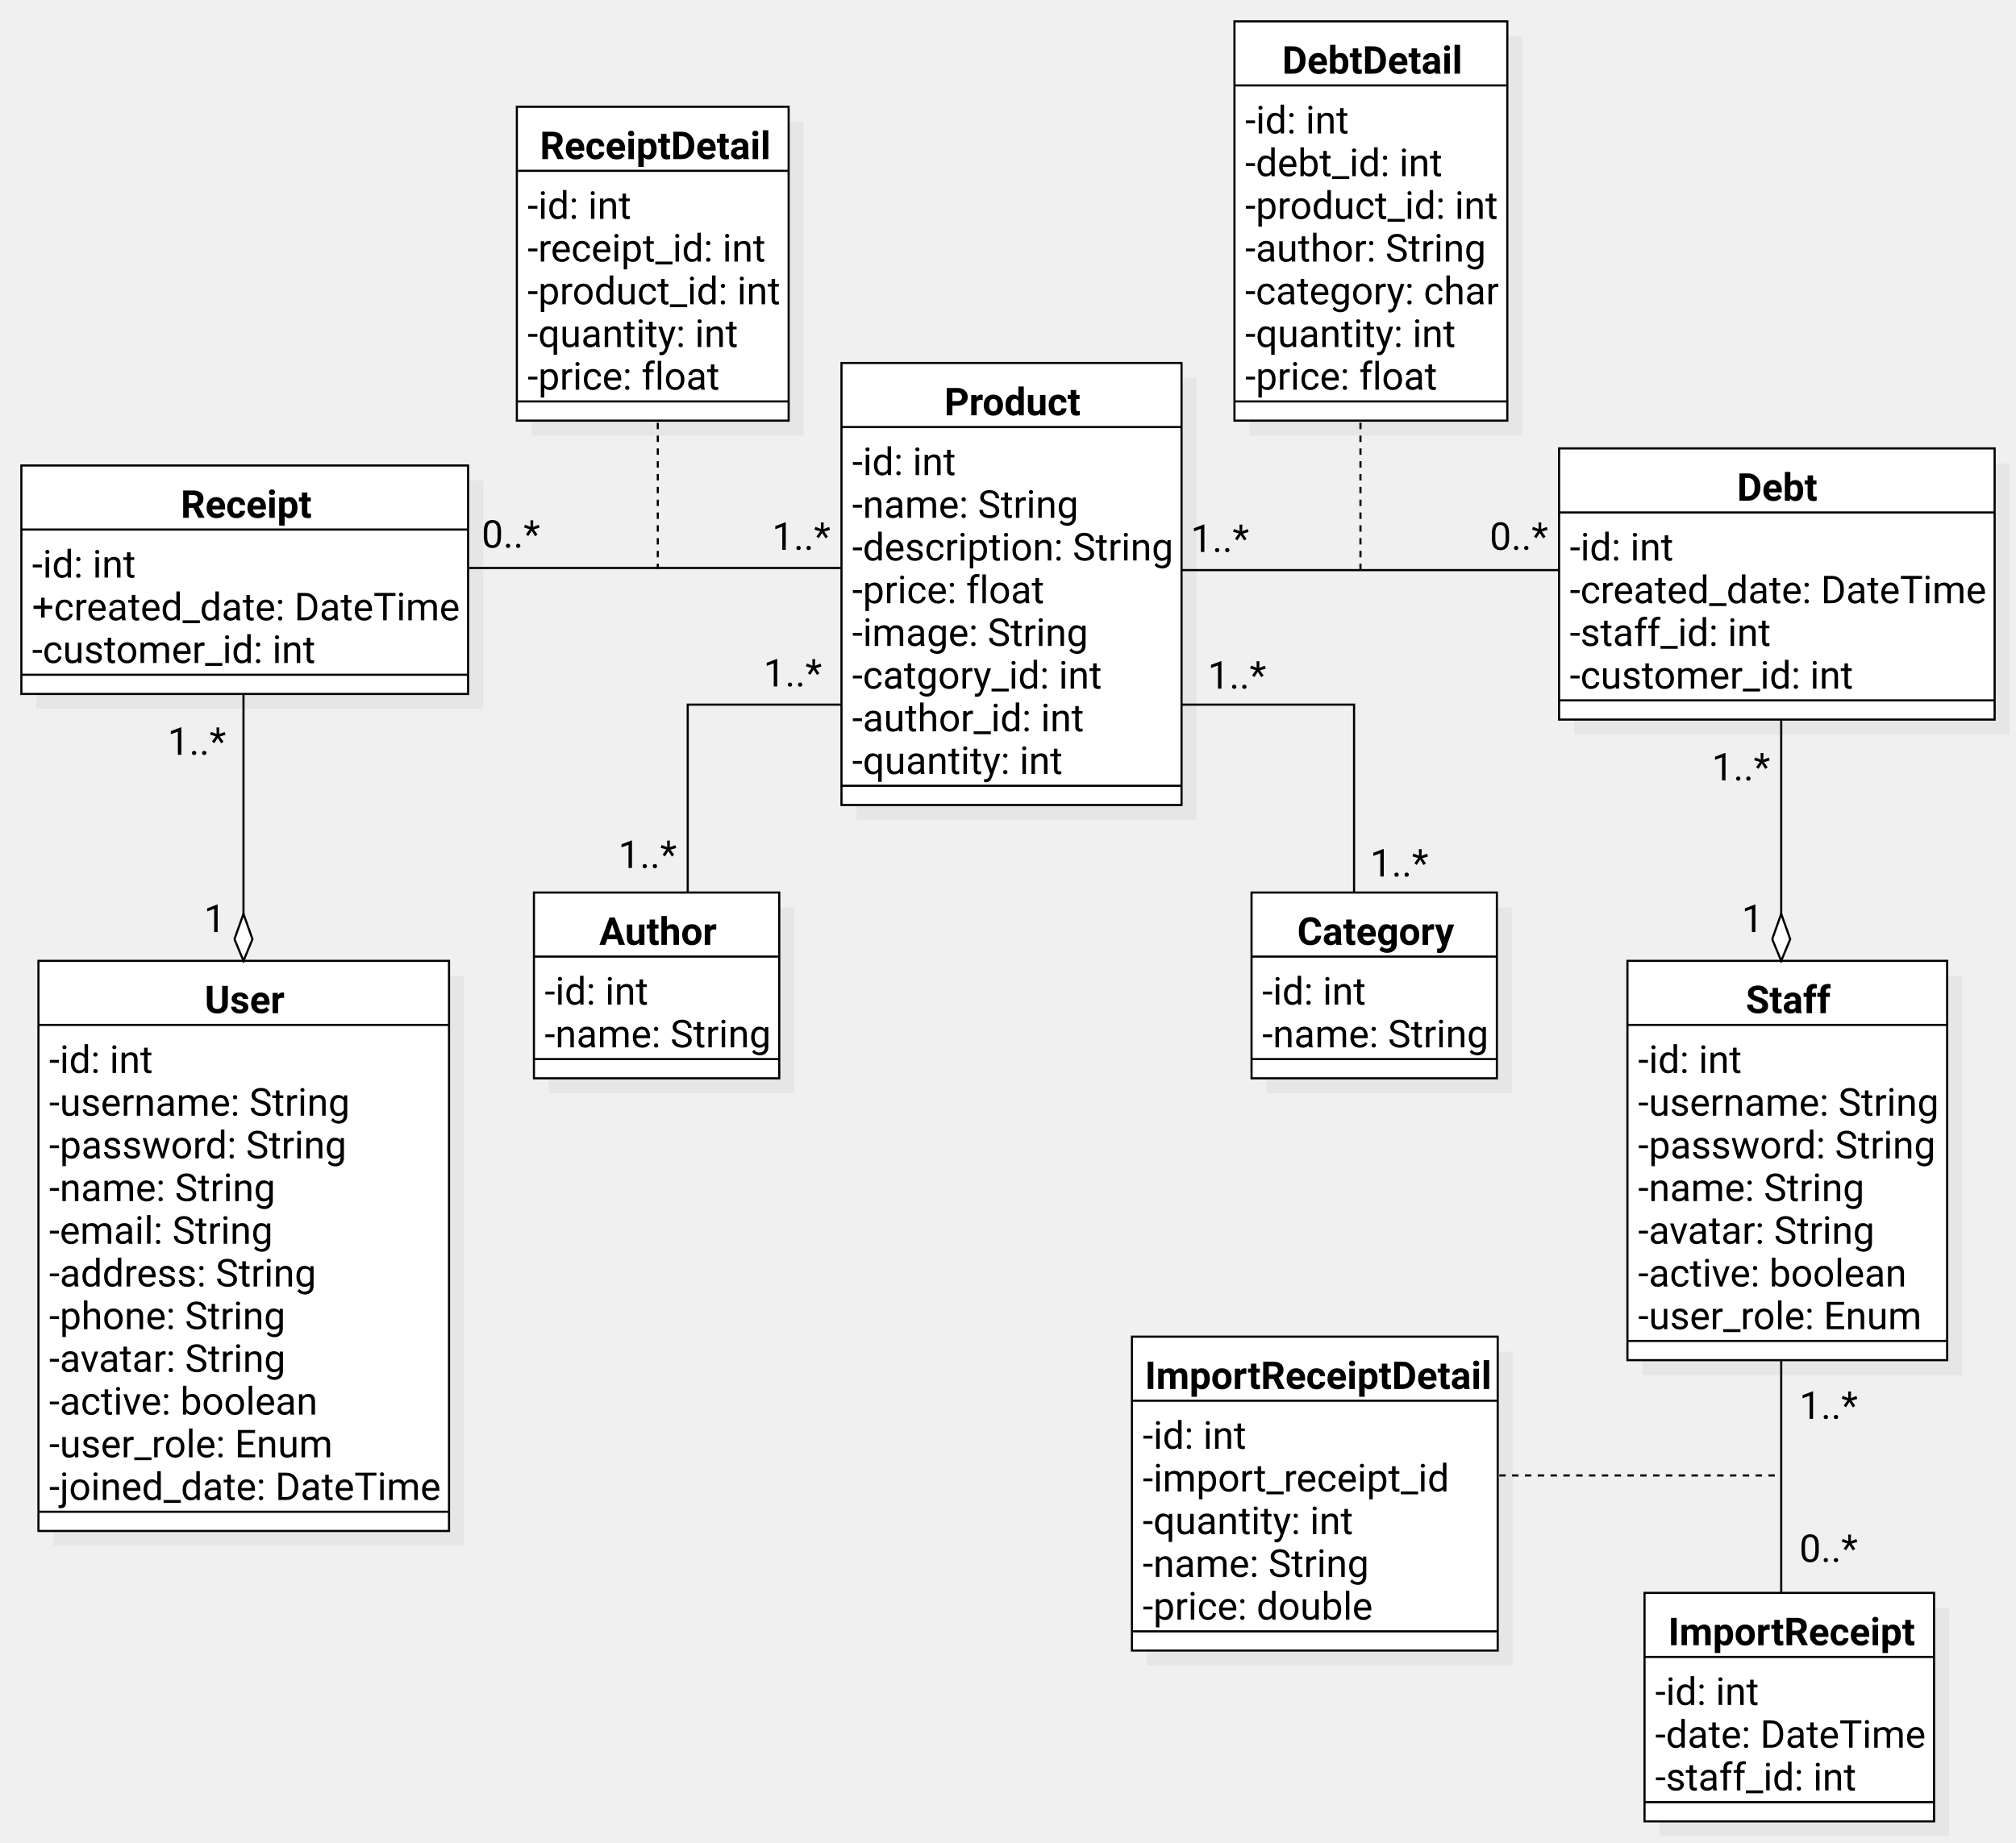
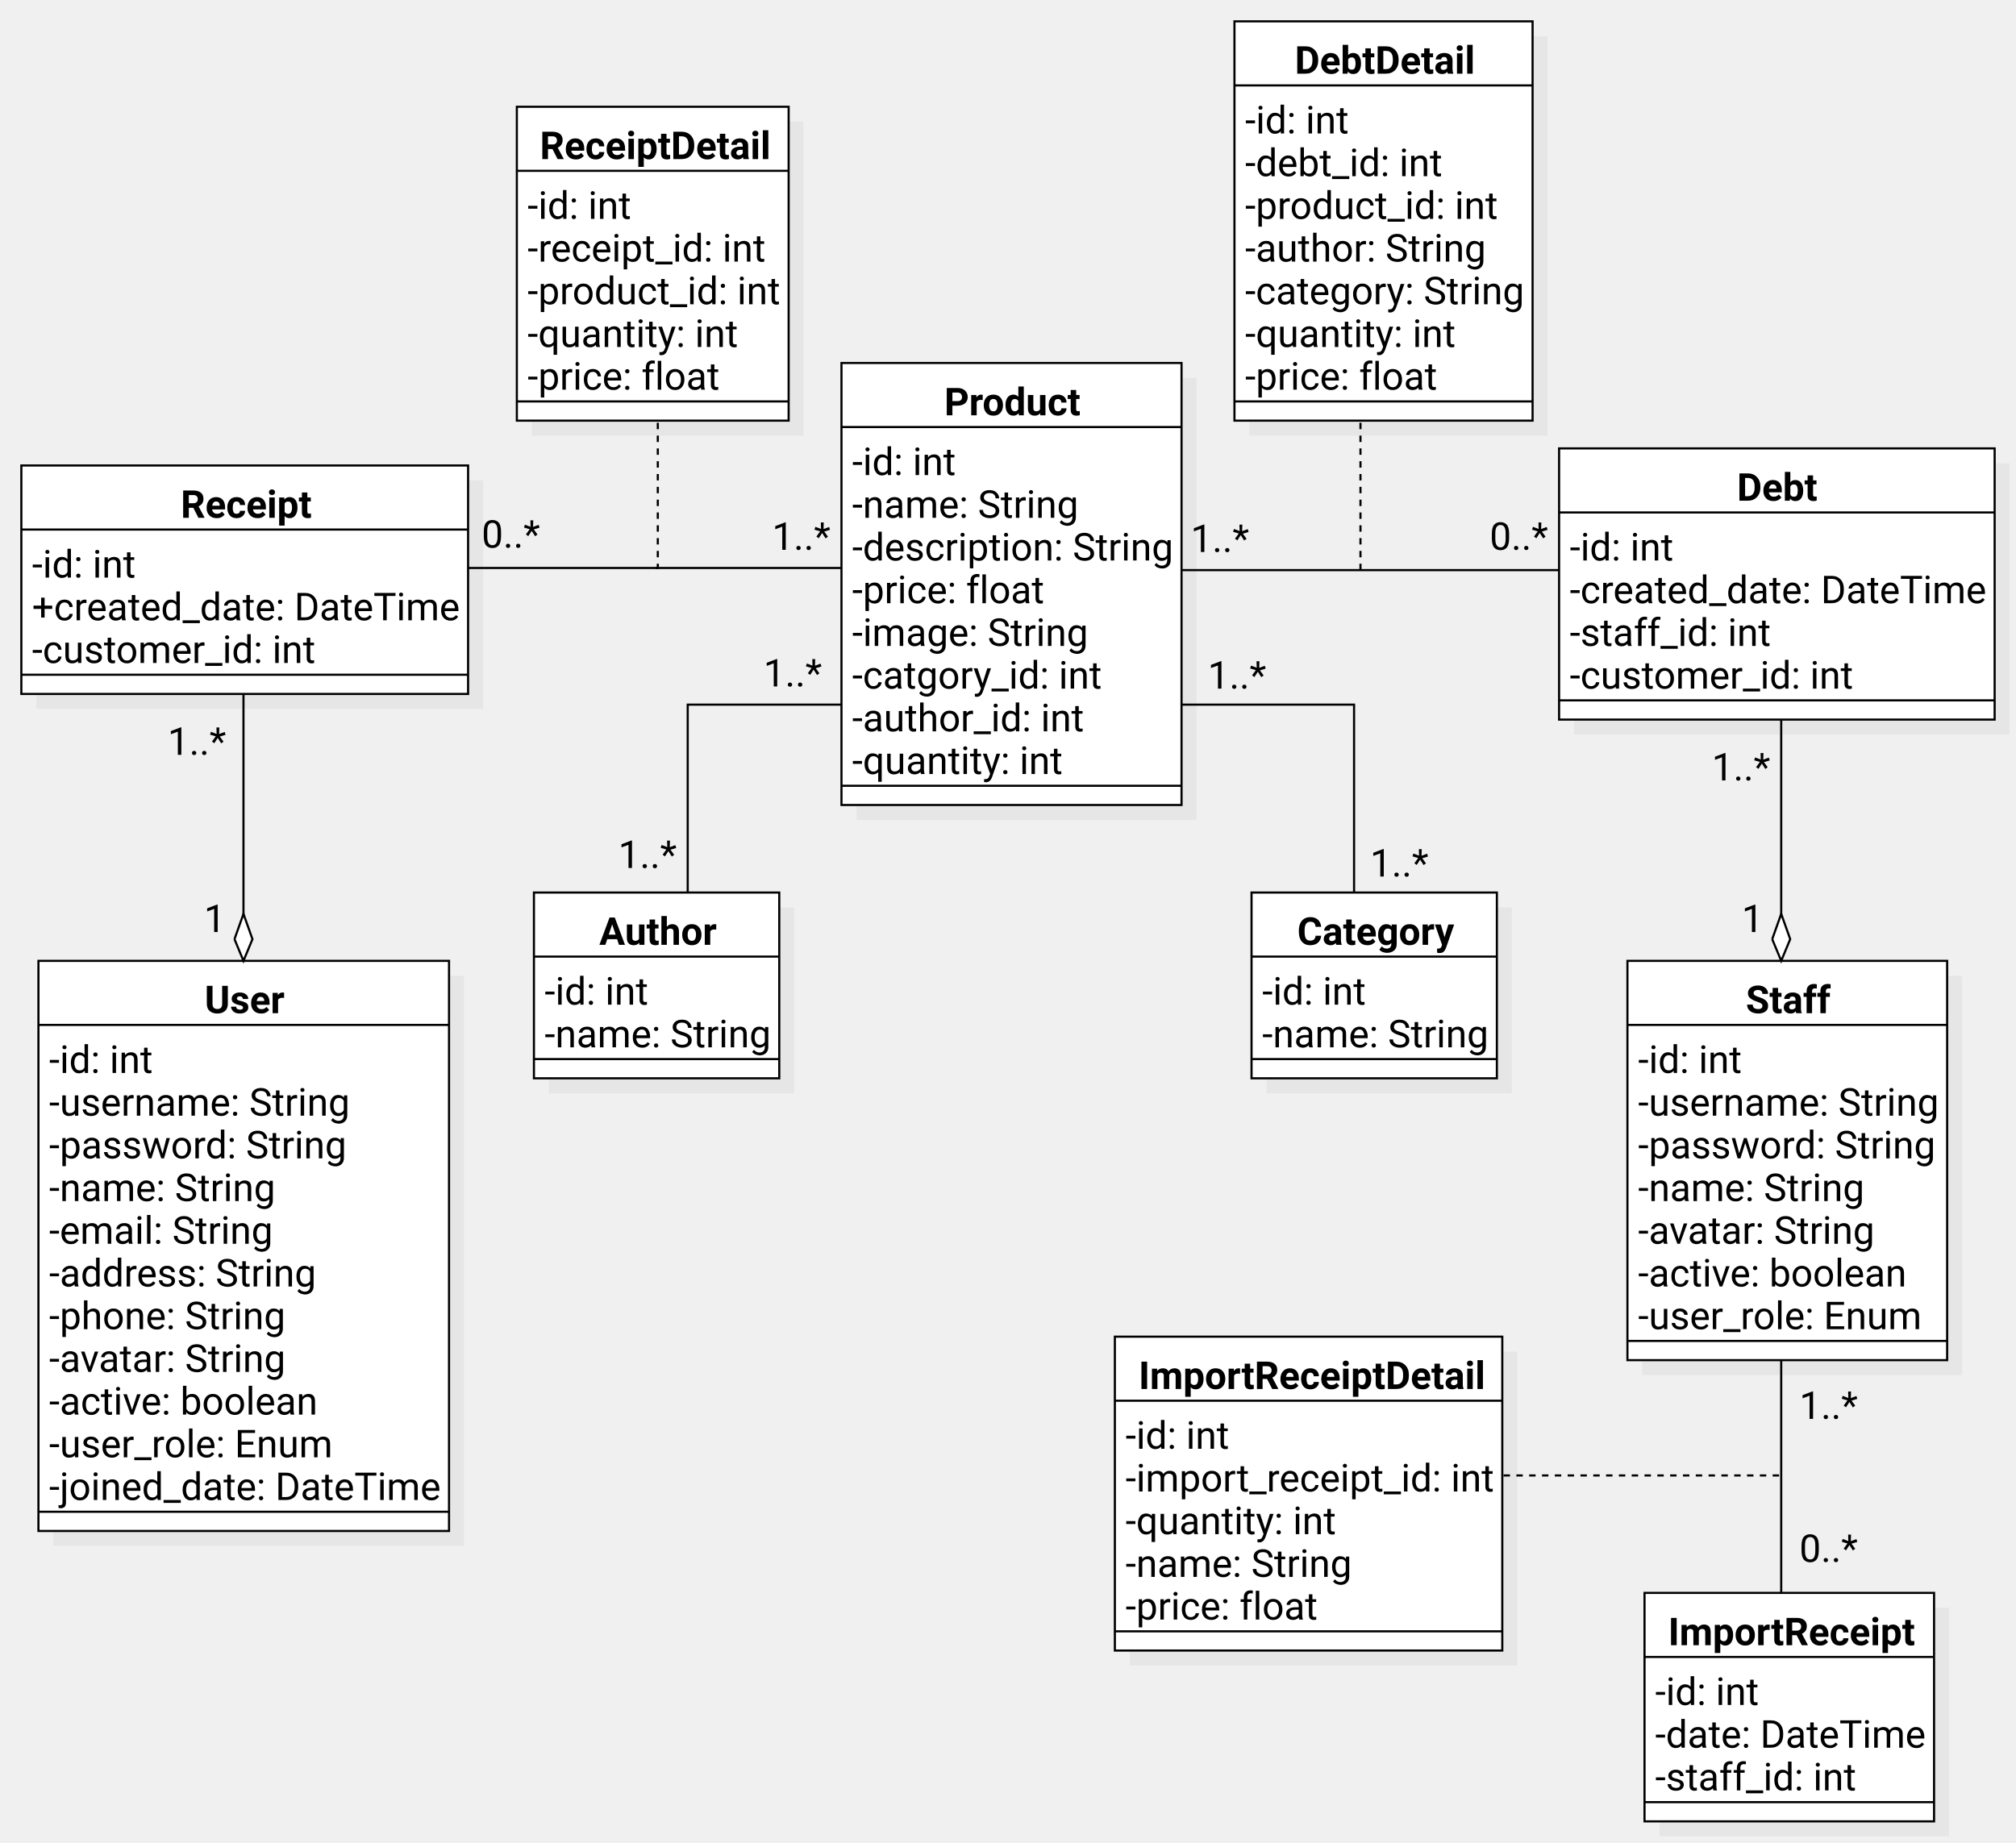
<svg xmlns="http://www.w3.org/2000/svg" version="1.1" width="943.933" height="863">
  <defs />
  <g>
    <g transform="translate(-30,-14) scale(1,1)">
      <rect fill="#C0C0C0" stroke="none" x="47" y="239" width="209.171" height="107" opacity="0.2" />
    </g>
    <g transform="translate(-30,-14) scale(1,1)">
      <rect fill="#ffffff" stroke="none" x="40" y="232" width="209.171" height="107" />
    </g>
    <g transform="translate(-30,-14) scale(1,1)">
      <path fill="none" stroke="#000000" d="M 40 232 L 249.171 232 L 249.171 339 L 40 339 L 40 232 Z Z" stroke-miterlimit="10" />
    </g>
    <g transform="translate(-30,-14) scale(1,1)">
      <path fill="none" stroke="#000000" d="M 40 262 L 249.171 262" stroke-miterlimit="10" />
    </g>
    <g transform="translate(-30,-14) scale(1,1)">
      <path fill="none" stroke="#000000" d="M 40 330 L 249.171 330" stroke-miterlimit="10" />
    </g>
    <g transform="translate(-30,-14) scale(1,1)">
      <g>
        <path fill="none" stroke="none" />
        <text fill="#000000" stroke="none" font-family="Roboto" font-size="18px" font-style="normal" font-weight="bold" text-decoration="none" x="114.624" y="256.5">Receipt</text>
      </g>
    </g>
    <g transform="translate(-30,-14) scale(1,1)">
      <g>
        <path fill="none" stroke="none" />
        <text fill="#000000" stroke="none" font-family="Roboto" font-size="18px" font-style="normal" font-weight="normal" text-decoration="none" x="45" y="284.5">-id: int</text>
      </g>
    </g>
    <g transform="translate(-30,-14) scale(1,1)">
      <g>
        <path fill="none" stroke="none" />
        <text fill="#000000" stroke="none" font-family="Roboto" font-size="18px" font-style="normal" font-weight="normal" text-decoration="none" x="45" y="304.5">+created_date: DateTime</text>
      </g>
    </g>
    <g transform="translate(-30,-14) scale(1,1)">
      <g>
        <path fill="none" stroke="none" />
        <text fill="#000000" stroke="none" font-family="Roboto" font-size="18px" font-style="normal" font-weight="normal" text-decoration="none" x="45" y="324.5">-customer_id: int</text>
      </g>
    </g>
    <g transform="translate(-30,-14) scale(1,1)">
      <rect fill="#C0C0C0" stroke="none" x="55" y="471" width="192.243" height="267" opacity="0.2" />
    </g>
    <g transform="translate(-30,-14) scale(1,1)">
      <rect fill="#ffffff" stroke="none" x="48" y="464" width="192.243" height="267" />
    </g>
    <g transform="translate(-30,-14) scale(1,1)">
      <path fill="none" stroke="#000000" d="M 48 464 L 240.243 464 L 240.243 731 L 48 731 L 48 464 Z Z" stroke-miterlimit="10" />
    </g>
    <g transform="translate(-30,-14) scale(1,1)">
      <path fill="none" stroke="#000000" d="M 48 494 L 240.243 494" stroke-miterlimit="10" />
    </g>
    <g transform="translate(-30,-14) scale(1,1)">
      <path fill="none" stroke="#000000" d="M 48 722 L 240.243 722" stroke-miterlimit="10" />
    </g>
    <g transform="translate(-30,-14) scale(1,1)">
      <g>
        <path fill="none" stroke="none" />
        <text fill="#000000" stroke="none" font-family="Roboto" font-size="18px" font-style="normal" font-weight="bold" text-decoration="none" x="125.832" y="488.5">User</text>
      </g>
    </g>
    <g transform="translate(-30,-14) scale(1,1)">
      <g>
        <path fill="none" stroke="none" />
        <text fill="#000000" stroke="none" font-family="Roboto" font-size="18px" font-style="normal" font-weight="normal" text-decoration="none" x="53" y="516.5">-id: int</text>
      </g>
    </g>
    <g transform="translate(-30,-14) scale(1,1)">
      <g>
        <path fill="none" stroke="none" />
        <text fill="#000000" stroke="none" font-family="Roboto" font-size="18px" font-style="normal" font-weight="normal" text-decoration="none" x="53" y="536.5">-username: String</text>
      </g>
    </g>
    <g transform="translate(-30,-14) scale(1,1)">
      <g>
        <path fill="none" stroke="none" />
        <text fill="#000000" stroke="none" font-family="Roboto" font-size="18px" font-style="normal" font-weight="normal" text-decoration="none" x="53" y="556.5">-password: String</text>
      </g>
    </g>
    <g transform="translate(-30,-14) scale(1,1)">
      <g>
        <path fill="none" stroke="none" />
        <text fill="#000000" stroke="none" font-family="Roboto" font-size="18px" font-style="normal" font-weight="normal" text-decoration="none" x="53" y="576.5">-name: String</text>
      </g>
    </g>
    <g transform="translate(-30,-14) scale(1,1)">
      <g>
        <path fill="none" stroke="none" />
        <text fill="#000000" stroke="none" font-family="Roboto" font-size="18px" font-style="normal" font-weight="normal" text-decoration="none" x="53" y="596.5">-email: String</text>
      </g>
    </g>
    <g transform="translate(-30,-14) scale(1,1)">
      <g>
        <path fill="none" stroke="none" />
        <text fill="#000000" stroke="none" font-family="Roboto" font-size="18px" font-style="normal" font-weight="normal" text-decoration="none" x="53" y="616.5">-address: String</text>
      </g>
    </g>
    <g transform="translate(-30,-14) scale(1,1)">
      <g>
        <path fill="none" stroke="none" />
        <text fill="#000000" stroke="none" font-family="Roboto" font-size="18px" font-style="normal" font-weight="normal" text-decoration="none" x="53" y="636.5">-phone: String</text>
      </g>
    </g>
    <g transform="translate(-30,-14) scale(1,1)">
      <g>
        <path fill="none" stroke="none" />
        <text fill="#000000" stroke="none" font-family="Roboto" font-size="18px" font-style="normal" font-weight="normal" text-decoration="none" x="53" y="656.5">-avatar: String</text>
      </g>
    </g>
    <g transform="translate(-30,-14) scale(1,1)">
      <g>
        <path fill="none" stroke="none" />
        <text fill="#000000" stroke="none" font-family="Roboto" font-size="18px" font-style="normal" font-weight="normal" text-decoration="none" x="53" y="676.5">-active: boolean</text>
      </g>
    </g>
    <g transform="translate(-30,-14) scale(1,1)">
      <g>
        <path fill="none" stroke="none" />
        <text fill="#000000" stroke="none" font-family="Roboto" font-size="18px" font-style="normal" font-weight="normal" text-decoration="none" x="53" y="696.5">-user_role: Enum</text>
      </g>
    </g>
    <g transform="translate(-30,-14) scale(1,1)">
      <g>
        <path fill="none" stroke="none" />
        <text fill="#000000" stroke="none" font-family="Roboto" font-size="18px" font-style="normal" font-weight="normal" text-decoration="none" x="53" y="716.5">-joined_date: DateTime</text>
      </g>
    </g>
    <g transform="translate(-30,-14) scale(1,1)">
      <rect fill="#C0C0C0" stroke="none" x="431" y="191" width="159.223" height="207" opacity="0.2" />
    </g>
    <g transform="translate(-30,-14) scale(1,1)">
      <rect fill="#ffffff" stroke="none" x="424" y="184" width="159.223" height="207" />
    </g>
    <g transform="translate(-30,-14) scale(1,1)">
      <path fill="none" stroke="#000000" d="M 424 184 L 583.223 184 L 583.223 391 L 424 391 L 424 184 Z Z" stroke-miterlimit="10" />
    </g>
    <g transform="translate(-30,-14) scale(1,1)">
      <path fill="none" stroke="#000000" d="M 424 214 L 583.223 214" stroke-miterlimit="10" />
    </g>
    <g transform="translate(-30,-14) scale(1,1)">
      <path fill="none" stroke="#000000" d="M 424 382 L 583.223 382" stroke-miterlimit="10" />
    </g>
    <g transform="translate(-30,-14) scale(1,1)">
      <g>
        <path fill="none" stroke="none" />
        <text fill="#000000" stroke="none" font-family="Roboto" font-size="18px" font-style="normal" font-weight="bold" text-decoration="none" x="472.155" y="208.5">Product</text>
      </g>
    </g>
    <g transform="translate(-30,-14) scale(1,1)">
      <g>
        <path fill="none" stroke="none" />
        <text fill="#000000" stroke="none" font-family="Roboto" font-size="18px" font-style="normal" font-weight="normal" text-decoration="none" x="429" y="236.5">-id: int</text>
      </g>
    </g>
    <g transform="translate(-30,-14) scale(1,1)">
      <g>
        <path fill="none" stroke="none" />
        <text fill="#000000" stroke="none" font-family="Roboto" font-size="18px" font-style="normal" font-weight="normal" text-decoration="none" x="429" y="256.5">-name: String</text>
      </g>
    </g>
    <g transform="translate(-30,-14) scale(1,1)">
      <g>
        <path fill="none" stroke="none" />
        <text fill="#000000" stroke="none" font-family="Roboto" font-size="18px" font-style="normal" font-weight="normal" text-decoration="none" x="429" y="276.5">-description: String</text>
      </g>
    </g>
    <g transform="translate(-30,-14) scale(1,1)">
      <g>
        <path fill="none" stroke="none" />
        <text fill="#000000" stroke="none" font-family="Roboto" font-size="18px" font-style="normal" font-weight="normal" text-decoration="none" x="429" y="296.5">-price: float</text>
      </g>
    </g>
    <g transform="translate(-30,-14) scale(1,1)">
      <g>
        <path fill="none" stroke="none" />
        <text fill="#000000" stroke="none" font-family="Roboto" font-size="18px" font-style="normal" font-weight="normal" text-decoration="none" x="429" y="316.5">-image: String</text>
      </g>
    </g>
    <g transform="translate(-30,-14) scale(1,1)">
      <g>
        <path fill="none" stroke="none" />
        <text fill="#000000" stroke="none" font-family="Roboto" font-size="18px" font-style="normal" font-weight="normal" text-decoration="none" x="429" y="336.5">-catgory_id: int</text>
      </g>
    </g>
    <g transform="translate(-30,-14) scale(1,1)">
      <g>
        <path fill="none" stroke="none" />
        <text fill="#000000" stroke="none" font-family="Roboto" font-size="18px" font-style="normal" font-weight="normal" text-decoration="none" x="429" y="356.5">-author_id: int</text>
      </g>
    </g>
    <g transform="translate(-30,-14) scale(1,1)">
      <g>
        <path fill="none" stroke="none" />
        <text fill="#000000" stroke="none" font-family="Roboto" font-size="18px" font-style="normal" font-weight="normal" text-decoration="none" x="429" y="376.5">-quantity: int</text>
      </g>
    </g>
    <g transform="translate(-30,-14) scale(1,1)">
      <path fill="none" stroke="#000000" d="M 249 280 L 424 280" stroke-miterlimit="10" />
    </g>
    <g transform="translate(-30,-14) scale(1,1)">
      <g>
        <path fill="none" stroke="none" />
        <text fill="#000000" stroke="none" font-family="Roboto" font-size="18px" font-style="normal" font-weight="normal" text-decoration="none" x="255.5" y="270.5">0..*</text>
      </g>
    </g>
    <g transform="translate(-30,-14) scale(1,1)">
      <g>
        <path fill="none" stroke="none" />
        <text fill="#000000" stroke="none" font-family="Roboto" font-size="18px" font-style="normal" font-weight="normal" text-decoration="none" x="391.5" y="271.5">1..*</text>
      </g>
    </g>
    <g transform="translate(-30,-14) scale(1,1)">
      <path fill="none" stroke="#000000" d="M 144 339 L 144 464" stroke-miterlimit="10" />
    </g>
    <g transform="translate(-30,-14) scale(1,1)">
      <path fill="#FFFFFF" stroke="none" d="M 139.79 453.837 L 144 464 L 148.21 453.837 L 144 442" />
    </g>
    <g transform="translate(-30,-14) scale(1,1)">
      <path fill="none" stroke="#000000" d="M 139.79 453.837 L 144 464 L 148.21 453.837 L 144 442 L 139.79 453.837" stroke-miterlimit="10" />
    </g>
    <g transform="translate(-30,-14) scale(1,1)">
      <g>
        <path fill="none" stroke="none" />
        <text fill="#000000" stroke="none" font-family="Roboto" font-size="18px" font-style="normal" font-weight="normal" text-decoration="none" x="108.5" y="367.5">1..*</text>
      </g>
    </g>
    <g transform="translate(-30,-14) scale(1,1)">
      <g>
        <path fill="none" stroke="none" />
        <text fill="#000000" stroke="none" font-family="Roboto" font-size="18px" font-style="normal" font-weight="normal" text-decoration="none" x="125.5" y="450.5">1</text>
      </g>
    </g>
    <g transform="translate(-30,-14) scale(1,1)">
      <rect fill="#C0C0C0" stroke="none" x="279" y="71" width="127.257" height="147" opacity="0.2" />
    </g>
    <g transform="translate(-30,-14) scale(1,1)">
      <rect fill="#ffffff" stroke="none" x="272" y="64" width="127.257" height="147" />
    </g>
    <g transform="translate(-30,-14) scale(1,1)">
      <path fill="none" stroke="#000000" d="M 272 64 L 399.257 64 L 399.257 211 L 272 211 L 272 64 Z Z" stroke-miterlimit="10" />
    </g>
    <g transform="translate(-30,-14) scale(1,1)">
      <path fill="none" stroke="#000000" d="M 272 94 L 399.257 94" stroke-miterlimit="10" />
    </g>
    <g transform="translate(-30,-14) scale(1,1)">
      <path fill="none" stroke="#000000" d="M 272 202 L 399.257 202" stroke-miterlimit="10" />
    </g>
    <g transform="translate(-30,-14) scale(1,1)">
      <g>
        <path fill="none" stroke="none" />
        <text fill="#000000" stroke="none" font-family="Roboto" font-size="18px" font-style="normal" font-weight="bold" text-decoration="none" x="282.793" y="88.5">ReceiptDetail</text>
      </g>
    </g>
    <g transform="translate(-30,-14) scale(1,1)">
      <g>
        <path fill="none" stroke="none" />
        <text fill="#000000" stroke="none" font-family="Roboto" font-size="18px" font-style="normal" font-weight="normal" text-decoration="none" x="277" y="116.5">-id: int</text>
      </g>
    </g>
    <g transform="translate(-30,-14) scale(1,1)">
      <g>
        <path fill="none" stroke="none" />
        <text fill="#000000" stroke="none" font-family="Roboto" font-size="18px" font-style="normal" font-weight="normal" text-decoration="none" x="277" y="136.5">-receipt_id: int</text>
      </g>
    </g>
    <g transform="translate(-30,-14) scale(1,1)">
      <g>
        <path fill="none" stroke="none" />
        <text fill="#000000" stroke="none" font-family="Roboto" font-size="18px" font-style="normal" font-weight="normal" text-decoration="none" x="277" y="156.5">-product_id: int</text>
      </g>
    </g>
    <g transform="translate(-30,-14) scale(1,1)">
      <g>
        <path fill="none" stroke="none" />
        <text fill="#000000" stroke="none" font-family="Roboto" font-size="18px" font-style="normal" font-weight="normal" text-decoration="none" x="277" y="176.5">-quantity: int</text>
      </g>
    </g>
    <g transform="translate(-30,-14) scale(1,1)">
      <g>
        <path fill="none" stroke="none" />
        <text fill="#000000" stroke="none" font-family="Roboto" font-size="18px" font-style="normal" font-weight="normal" text-decoration="none" x="277" y="196.5">-price: float</text>
      </g>
    </g>
    <g transform="translate(-30,-14) scale(1,1)">
      <rect fill="#C0C0C0" stroke="none" x="767" y="231" width="203.933" height="127" opacity="0.2" />
    </g>
    <g transform="translate(-30,-14) scale(1,1)">
      <rect fill="#ffffff" stroke="none" x="760" y="224" width="203.933" height="127" />
    </g>
    <g transform="translate(-30,-14) scale(1,1)">
      <path fill="none" stroke="#000000" d="M 760 224 L 963.933 224 L 963.933 351 L 760 351 L 760 224 Z Z" stroke-miterlimit="10" />
    </g>
    <g transform="translate(-30,-14) scale(1,1)">
      <path fill="none" stroke="#000000" d="M 760 254 L 963.933 254" stroke-miterlimit="10" />
    </g>
    <g transform="translate(-30,-14) scale(1,1)">
      <path fill="none" stroke="#000000" d="M 760 342 L 963.933 342" stroke-miterlimit="10" />
    </g>
    <g transform="translate(-30,-14) scale(1,1)">
      <g>
        <path fill="none" stroke="none" />
        <text fill="#000000" stroke="none" font-family="Roboto" font-size="18px" font-style="normal" font-weight="bold" text-decoration="none" x="843.307" y="248.5">Debt</text>
      </g>
    </g>
    <g transform="translate(-30,-14) scale(1,1)">
      <g>
        <path fill="none" stroke="none" />
        <text fill="#000000" stroke="none" font-family="Roboto" font-size="18px" font-style="normal" font-weight="normal" text-decoration="none" x="765" y="276.5">-id: int</text>
      </g>
    </g>
    <g transform="translate(-30,-14) scale(1,1)">
      <g>
        <path fill="none" stroke="none" />
        <text fill="#000000" stroke="none" font-family="Roboto" font-size="18px" font-style="normal" font-weight="normal" text-decoration="none" x="765" y="296.5">-created_date: DateTime</text>
      </g>
    </g>
    <g transform="translate(-30,-14) scale(1,1)">
      <g>
        <path fill="none" stroke="none" />
        <text fill="#000000" stroke="none" font-family="Roboto" font-size="18px" font-style="normal" font-weight="normal" text-decoration="none" x="765" y="316.5">-staff_id: int</text>
      </g>
    </g>
    <g transform="translate(-30,-14) scale(1,1)">
      <g>
        <path fill="none" stroke="none" />
        <text fill="#000000" stroke="none" font-family="Roboto" font-size="18px" font-style="normal" font-weight="normal" text-decoration="none" x="765" y="336.5">-customer_id: int</text>
      </g>
    </g>
    <g transform="translate(-30,-14) scale(1,1)">
      <path fill="none" stroke="#000000" d="M 583 281 L 760 281" stroke-miterlimit="10" />
    </g>
    <g transform="translate(-30,-14) scale(1,1)">
      <g>
        <path fill="none" stroke="none" />
        <text fill="#000000" stroke="none" font-family="Roboto" font-size="18px" font-style="normal" font-weight="normal" text-decoration="none" x="587.5" y="272.5">1..*</text>
      </g>
    </g>
    <g transform="translate(-30,-14) scale(1,1)">
      <g>
        <path fill="none" stroke="none" />
        <text fill="#000000" stroke="none" font-family="Roboto" font-size="18px" font-style="normal" font-weight="normal" text-decoration="none" x="727.5" y="271.5">0..*</text>
      </g>
    </g>
    <g transform="translate(-30,-14) scale(1,1)">
-       <rect fill="#C0C0C0" stroke="none" x="615" y="31" width="127.758" height="187" opacity="0.2" />
-     </g>
-     <g transform="translate(-30,-14) scale(1,1)">
-       <rect fill="#ffffff" stroke="none" x="608" y="24" width="127.758" height="187" />
-     </g>
-     <g transform="translate(-30,-14) scale(1,1)">
-       <path fill="none" stroke="#000000" d="M 608 24 L 735.758 24 L 735.758 211 L 608 211 L 608 24 Z Z" stroke-miterlimit="10" />
-     </g>
-     <g transform="translate(-30,-14) scale(1,1)">
-       <path fill="none" stroke="#000000" d="M 608 54 L 735.758 54" stroke-miterlimit="10" />
-     </g>
-     <g transform="translate(-30,-14) scale(1,1)">
-       <path fill="none" stroke="#000000" d="M 608 202 L 735.758 202" stroke-miterlimit="10" />
-     </g>
-     <g transform="translate(-30,-14) scale(1,1)">
-       <g>
-         <path fill="none" stroke="none" />
-         <text fill="#000000" stroke="none" font-family="Roboto" font-size="18px" font-style="normal" font-weight="bold" text-decoration="none" x="630.346" y="48.5">DebtDetail</text>
+       <rect fill="#C0C0C0" stroke="none" x="615" y="31" width="139.588" height="187" opacity="0.2" />
+     </g>
+     <g transform="translate(-30,-14) scale(1,1)">
+       <rect fill="#ffffff" stroke="none" x="608" y="24" width="139.588" height="187" />
+     </g>
+     <g transform="translate(-30,-14) scale(1,1)">
+       <path fill="none" stroke="#000000" d="M 608 24 L 747.588 24 L 747.588 211 L 608 211 L 608 24 Z Z" stroke-miterlimit="10" />
+     </g>
+     <g transform="translate(-30,-14) scale(1,1)">
+       <path fill="none" stroke="#000000" d="M 608 54 L 747.588 54" stroke-miterlimit="10" />
+     </g>
+     <g transform="translate(-30,-14) scale(1,1)">
+       <path fill="none" stroke="#000000" d="M 608 202 L 747.588 202" stroke-miterlimit="10" />
+     </g>
+     <g transform="translate(-30,-14) scale(1,1)">
+       <g>
+         <path fill="none" stroke="none" />
+         <text fill="#000000" stroke="none" font-family="Roboto" font-size="18px" font-style="normal" font-weight="bold" text-decoration="none" x="636.261" y="48.5">DebtDetail</text>
      </g>
    </g>
    <g transform="translate(-30,-14) scale(1,1)">
      <g>
        <path fill="none" stroke="none" />
        <text fill="#000000" stroke="none" font-family="Roboto" font-size="18px" font-style="normal" font-weight="normal" text-decoration="none" x="613" y="76.5">-id: int</text>
      </g>
    </g>
    <g transform="translate(-30,-14) scale(1,1)">
      <g>
        <path fill="none" stroke="none" />
        <text fill="#000000" stroke="none" font-family="Roboto" font-size="18px" font-style="normal" font-weight="normal" text-decoration="none" x="613" y="96.5">-debt_id: int</text>
      </g>
    </g>
    <g transform="translate(-30,-14) scale(1,1)">
      <g>
        <path fill="none" stroke="none" />
        <text fill="#000000" stroke="none" font-family="Roboto" font-size="18px" font-style="normal" font-weight="normal" text-decoration="none" x="613" y="116.5">-product_id: int</text>
      </g>
    </g>
    <g transform="translate(-30,-14) scale(1,1)">
      <g>
        <path fill="none" stroke="none" />
        <text fill="#000000" stroke="none" font-family="Roboto" font-size="18px" font-style="normal" font-weight="normal" text-decoration="none" x="613" y="136.5">-author: String</text>
      </g>
    </g>
    <g transform="translate(-30,-14) scale(1,1)">
      <g>
        <path fill="none" stroke="none" />
-         <text fill="#000000" stroke="none" font-family="Roboto" font-size="18px" font-style="normal" font-weight="normal" text-decoration="none" x="613" y="156.5">-category: char</text>
+         <text fill="#000000" stroke="none" font-family="Roboto" font-size="18px" font-style="normal" font-weight="normal" text-decoration="none" x="613" y="156.5">-category: String</text>
      </g>
    </g>
    <g transform="translate(-30,-14) scale(1,1)">
      <g>
        <path fill="none" stroke="none" />
        <text fill="#000000" stroke="none" font-family="Roboto" font-size="18px" font-style="normal" font-weight="normal" text-decoration="none" x="613" y="176.5">-quantity: int</text>
      </g>
    </g>
    <g transform="translate(-30,-14) scale(1,1)">
      <g>
        <path fill="none" stroke="none" />
        <text fill="#000000" stroke="none" font-family="Roboto" font-size="18px" font-style="normal" font-weight="normal" text-decoration="none" x="613" y="196.5">-price: float</text>
      </g>
    </g>
    <g transform="translate(-30,-14) scale(1,1)">
      <rect fill="#C0C0C0" stroke="none" x="287" y="439" width="114.864" height="87" opacity="0.2" />
    </g>
    <g transform="translate(-30,-14) scale(1,1)">
      <rect fill="#ffffff" stroke="none" x="280" y="432" width="114.864" height="87" />
    </g>
    <g transform="translate(-30,-14) scale(1,1)">
      <path fill="none" stroke="#000000" d="M 280 432 L 394.864 432 L 394.864 519 L 280 519 L 280 432 Z Z" stroke-miterlimit="10" />
    </g>
    <g transform="translate(-30,-14) scale(1,1)">
      <path fill="none" stroke="#000000" d="M 280 462 L 394.864 462" stroke-miterlimit="10" />
    </g>
    <g transform="translate(-30,-14) scale(1,1)">
      <path fill="none" stroke="#000000" d="M 280 510 L 394.864 510" stroke-miterlimit="10" />
    </g>
    <g transform="translate(-30,-14) scale(1,1)">
      <g>
        <path fill="none" stroke="none" />
        <text fill="#000000" stroke="none" font-family="Roboto" font-size="18px" font-style="normal" font-weight="bold" text-decoration="none" x="310.573" y="456.5">Author</text>
      </g>
    </g>
    <g transform="translate(-30,-14) scale(1,1)">
      <g>
        <path fill="none" stroke="none" />
        <text fill="#000000" stroke="none" font-family="Roboto" font-size="18px" font-style="normal" font-weight="normal" text-decoration="none" x="285" y="484.5">-id: int</text>
      </g>
    </g>
    <g transform="translate(-30,-14) scale(1,1)">
      <g>
        <path fill="none" stroke="none" />
        <text fill="#000000" stroke="none" font-family="Roboto" font-size="18px" font-style="normal" font-weight="normal" text-decoration="none" x="285" y="504.5">-name: String</text>
      </g>
    </g>
    <g transform="translate(-30,-14) scale(1,1)">
      <rect fill="#C0C0C0" stroke="none" x="623" y="439" width="114.864" height="87" opacity="0.2" />
    </g>
    <g transform="translate(-30,-14) scale(1,1)">
      <rect fill="#ffffff" stroke="none" x="616" y="432" width="114.864" height="87" />
    </g>
    <g transform="translate(-30,-14) scale(1,1)">
      <path fill="none" stroke="#000000" d="M 616 432 L 730.864 432 L 730.864 519 L 616 519 L 616 432 Z Z" stroke-miterlimit="10" />
    </g>
    <g transform="translate(-30,-14) scale(1,1)">
      <path fill="none" stroke="#000000" d="M 616 462 L 730.864 462" stroke-miterlimit="10" />
    </g>
    <g transform="translate(-30,-14) scale(1,1)">
      <path fill="none" stroke="#000000" d="M 616 510 L 730.864 510" stroke-miterlimit="10" />
    </g>
    <g transform="translate(-30,-14) scale(1,1)">
      <g>
        <path fill="none" stroke="none" />
        <text fill="#000000" stroke="none" font-family="Roboto" font-size="18px" font-style="normal" font-weight="bold" text-decoration="none" x="637.406" y="456.5">Category</text>
      </g>
    </g>
    <g transform="translate(-30,-14) scale(1,1)">
      <g>
        <path fill="none" stroke="none" />
        <text fill="#000000" stroke="none" font-family="Roboto" font-size="18px" font-style="normal" font-weight="normal" text-decoration="none" x="621" y="484.5">-id: int</text>
      </g>
    </g>
    <g transform="translate(-30,-14) scale(1,1)">
      <g>
        <path fill="none" stroke="none" />
        <text fill="#000000" stroke="none" font-family="Roboto" font-size="18px" font-style="normal" font-weight="normal" text-decoration="none" x="621" y="504.5">-name: String</text>
      </g>
    </g>
    <g transform="translate(-30,-14) scale(1,1)">
      <path fill="none" stroke="#000000" d="M 352 432 L 352 344 L 424 344" stroke-miterlimit="10" />
    </g>
    <g transform="translate(-30,-14) scale(1,1)">
      <g>
        <path fill="none" stroke="none" />
        <text fill="#000000" stroke="none" font-family="Roboto" font-size="18px" font-style="normal" font-weight="normal" text-decoration="none" x="319.5" y="420.5">1..*</text>
      </g>
    </g>
    <g transform="translate(-30,-14) scale(1,1)">
      <g>
        <path fill="none" stroke="none" />
        <text fill="#000000" stroke="none" font-family="Roboto" font-size="18px" font-style="normal" font-weight="normal" text-decoration="none" x="387.5" y="335.5">1..*</text>
      </g>
    </g>
    <g transform="translate(-30,-14) scale(1,1)">
      <rect fill="#C0C0C0" stroke="none" x="799" y="471" width="149.695" height="187" opacity="0.2" />
    </g>
    <g transform="translate(-30,-14) scale(1,1)">
      <rect fill="#ffffff" stroke="none" x="792" y="464" width="149.695" height="187" />
    </g>
    <g transform="translate(-30,-14) scale(1,1)">
      <path fill="none" stroke="#000000" d="M 792 464 L 941.695 464 L 941.695 651 L 792 651 L 792 464 Z Z" stroke-miterlimit="10" />
    </g>
    <g transform="translate(-30,-14) scale(1,1)">
      <path fill="none" stroke="#000000" d="M 792 494 L 941.695 494" stroke-miterlimit="10" />
    </g>
    <g transform="translate(-30,-14) scale(1,1)">
      <path fill="none" stroke="#000000" d="M 792 642 L 941.695 642" stroke-miterlimit="10" />
    </g>
    <g transform="translate(-30,-14) scale(1,1)">
      <g>
        <path fill="none" stroke="none" />
        <text fill="#000000" stroke="none" font-family="Roboto" font-size="18px" font-style="normal" font-weight="bold" text-decoration="none" x="847.424" y="488.5">Staff</text>
      </g>
    </g>
    <g transform="translate(-30,-14) scale(1,1)">
      <g>
        <path fill="none" stroke="none" />
        <text fill="#000000" stroke="none" font-family="Roboto" font-size="18px" font-style="normal" font-weight="normal" text-decoration="none" x="797" y="516.5">-id: int</text>
      </g>
    </g>
    <g transform="translate(-30,-14) scale(1,1)">
      <g>
        <path fill="none" stroke="none" />
        <text fill="#000000" stroke="none" font-family="Roboto" font-size="18px" font-style="normal" font-weight="normal" text-decoration="none" x="797" y="536.5">-username: String</text>
      </g>
    </g>
    <g transform="translate(-30,-14) scale(1,1)">
      <g>
        <path fill="none" stroke="none" />
        <text fill="#000000" stroke="none" font-family="Roboto" font-size="18px" font-style="normal" font-weight="normal" text-decoration="none" x="797" y="556.5">-password: String</text>
      </g>
    </g>
    <g transform="translate(-30,-14) scale(1,1)">
      <g>
        <path fill="none" stroke="none" />
        <text fill="#000000" stroke="none" font-family="Roboto" font-size="18px" font-style="normal" font-weight="normal" text-decoration="none" x="797" y="576.5">-name: String</text>
      </g>
    </g>
    <g transform="translate(-30,-14) scale(1,1)">
      <g>
        <path fill="none" stroke="none" />
        <text fill="#000000" stroke="none" font-family="Roboto" font-size="18px" font-style="normal" font-weight="normal" text-decoration="none" x="797" y="596.5">-avatar: String</text>
      </g>
    </g>
    <g transform="translate(-30,-14) scale(1,1)">
      <g>
        <path fill="none" stroke="none" />
        <text fill="#000000" stroke="none" font-family="Roboto" font-size="18px" font-style="normal" font-weight="normal" text-decoration="none" x="797" y="616.5">-active: boolean</text>
      </g>
    </g>
    <g transform="translate(-30,-14) scale(1,1)">
      <g>
        <path fill="none" stroke="none" />
        <text fill="#000000" stroke="none" font-family="Roboto" font-size="18px" font-style="normal" font-weight="normal" text-decoration="none" x="797" y="636.5">-user_role: Enum</text>
      </g>
    </g>
    <g transform="translate(-30,-14) scale(1,1)">
      <rect fill="#C0C0C0" stroke="none" x="807" y="767" width="135.571" height="107" opacity="0.2" />
    </g>
    <g transform="translate(-30,-14) scale(1,1)">
      <rect fill="#ffffff" stroke="none" x="800" y="760" width="135.571" height="107" />
    </g>
    <g transform="translate(-30,-14) scale(1,1)">
      <path fill="none" stroke="#000000" d="M 800 760 L 935.571 760 L 935.571 867 L 800 867 L 800 760 Z Z" stroke-miterlimit="10" />
    </g>
    <g transform="translate(-30,-14) scale(1,1)">
      <path fill="none" stroke="#000000" d="M 800 790 L 935.571 790" stroke-miterlimit="10" />
    </g>
    <g transform="translate(-30,-14) scale(1,1)">
      <path fill="none" stroke="#000000" d="M 800 858 L 935.571 858" stroke-miterlimit="10" />
    </g>
    <g transform="translate(-30,-14) scale(1,1)">
      <g>
        <path fill="none" stroke="none" />
        <text fill="#000000" stroke="none" font-family="Roboto" font-size="18px" font-style="normal" font-weight="bold" text-decoration="none" x="811.101" y="784.5">ImportReceipt</text>
      </g>
    </g>
    <g transform="translate(-30,-14) scale(1,1)">
      <g>
        <path fill="none" stroke="none" />
        <text fill="#000000" stroke="none" font-family="Roboto" font-size="18px" font-style="normal" font-weight="normal" text-decoration="none" x="805" y="812.5">-id: int</text>
      </g>
    </g>
    <g transform="translate(-30,-14) scale(1,1)">
      <g>
        <path fill="none" stroke="none" />
        <text fill="#000000" stroke="none" font-family="Roboto" font-size="18px" font-style="normal" font-weight="normal" text-decoration="none" x="805" y="832.5">-date: DateTime</text>
      </g>
    </g>
    <g transform="translate(-30,-14) scale(1,1)">
      <g>
        <path fill="none" stroke="none" />
        <text fill="#000000" stroke="none" font-family="Roboto" font-size="18px" font-style="normal" font-weight="normal" text-decoration="none" x="805" y="852.5">-staff_id: int</text>
      </g>
    </g>
    <g transform="translate(-30,-14) scale(1,1)">
      <path fill="none" stroke="#000000" d="M 864 651 L 864 760" stroke-miterlimit="10" />
    </g>
    <g transform="translate(-30,-14) scale(1,1)">
      <g>
        <path fill="none" stroke="none" />
        <text fill="#000000" stroke="none" font-family="Roboto" font-size="18px" font-style="normal" font-weight="normal" text-decoration="none" x="872.5" y="678.5">1..*</text>
      </g>
    </g>
    <g transform="translate(-30,-14) scale(1,1)">
      <g>
        <path fill="none" stroke="none" />
        <text fill="#000000" stroke="none" font-family="Roboto" font-size="18px" font-style="normal" font-weight="normal" text-decoration="none" x="872.5" y="745.5">0..*</text>
      </g>
    </g>
    <g transform="translate(-30,-14) scale(1,1)">
-       <rect fill="#C0C0C0" stroke="none" x="567" y="647" width="171.255" height="147" opacity="0.2" />
-     </g>
-     <g transform="translate(-30,-14) scale(1,1)">
-       <rect fill="#ffffff" stroke="none" x="560" y="640" width="171.255" height="147" />
-     </g>
-     <g transform="translate(-30,-14) scale(1,1)">
-       <path fill="none" stroke="#000000" d="M 560 640 L 731.255 640 L 731.255 787 L 560 787 L 560 640 Z Z" stroke-miterlimit="10" />
-     </g>
-     <g transform="translate(-30,-14) scale(1,1)">
-       <path fill="none" stroke="#000000" d="M 560 670 L 731.255 670" stroke-miterlimit="10" />
-     </g>
-     <g transform="translate(-30,-14) scale(1,1)">
-       <path fill="none" stroke="#000000" d="M 560 778 L 731.255 778" stroke-miterlimit="10" />
-     </g>
-     <g transform="translate(-30,-14) scale(1,1)">
-       <g>
-         <path fill="none" stroke="none" />
-         <text fill="#000000" stroke="none" font-family="Roboto" font-size="18px" font-style="normal" font-weight="bold" text-decoration="none" x="566.069" y="664.5">ImportReceiptDetail</text>
-       </g>
-     </g>
-     <g transform="translate(-30,-14) scale(1,1)">
-       <g>
-         <path fill="none" stroke="none" />
-         <text fill="#000000" stroke="none" font-family="Roboto" font-size="18px" font-style="normal" font-weight="normal" text-decoration="none" x="565" y="692.5">-id: int</text>
-       </g>
-     </g>
-     <g transform="translate(-30,-14) scale(1,1)">
-       <g>
-         <path fill="none" stroke="none" />
-         <text fill="#000000" stroke="none" font-family="Roboto" font-size="18px" font-style="normal" font-weight="normal" text-decoration="none" x="565" y="712.5">-import_receipt_id</text>
-       </g>
-     </g>
-     <g transform="translate(-30,-14) scale(1,1)">
-       <g>
-         <path fill="none" stroke="none" />
-         <text fill="#000000" stroke="none" font-family="Roboto" font-size="18px" font-style="normal" font-weight="normal" text-decoration="none" x="565" y="732.5">-quantity: int</text>
-       </g>
-     </g>
-     <g transform="translate(-30,-14) scale(1,1)">
-       <g>
-         <path fill="none" stroke="none" />
-         <text fill="#000000" stroke="none" font-family="Roboto" font-size="18px" font-style="normal" font-weight="normal" text-decoration="none" x="565" y="752.5">-name: String</text>
-       </g>
-     </g>
-     <g transform="translate(-30,-14) scale(1,1)">
-       <g>
-         <path fill="none" stroke="none" />
-         <text fill="#000000" stroke="none" font-family="Roboto" font-size="18px" font-style="normal" font-weight="normal" text-decoration="none" x="565" y="772.5">-price: double</text>
+       <rect fill="#C0C0C0" stroke="none" x="559" y="647" width="181.406" height="147" opacity="0.2" />
+     </g>
+     <g transform="translate(-30,-14) scale(1,1)">
+       <rect fill="#ffffff" stroke="none" x="552" y="640" width="181.406" height="147" />
+     </g>
+     <g transform="translate(-30,-14) scale(1,1)">
+       <path fill="none" stroke="#000000" d="M 552 640 L 733.406 640 L 733.406 787 L 552 787 L 552 640 Z Z" stroke-miterlimit="10" />
+     </g>
+     <g transform="translate(-30,-14) scale(1,1)">
+       <path fill="none" stroke="#000000" d="M 552 670 L 733.406 670" stroke-miterlimit="10" />
+     </g>
+     <g transform="translate(-30,-14) scale(1,1)">
+       <path fill="none" stroke="#000000" d="M 552 778 L 733.406 778" stroke-miterlimit="10" />
+     </g>
+     <g transform="translate(-30,-14) scale(1,1)">
+       <g>
+         <path fill="none" stroke="none" />
+         <text fill="#000000" stroke="none" font-family="Roboto" font-size="18px" font-style="normal" font-weight="bold" text-decoration="none" x="563.145" y="664.5">ImportReceiptDetail</text>
+       </g>
+     </g>
+     <g transform="translate(-30,-14) scale(1,1)">
+       <g>
+         <path fill="none" stroke="none" />
+         <text fill="#000000" stroke="none" font-family="Roboto" font-size="18px" font-style="normal" font-weight="normal" text-decoration="none" x="557" y="692.5">-id: int</text>
+       </g>
+     </g>
+     <g transform="translate(-30,-14) scale(1,1)">
+       <g>
+         <path fill="none" stroke="none" />
+         <text fill="#000000" stroke="none" font-family="Roboto" font-size="18px" font-style="normal" font-weight="normal" text-decoration="none" x="557" y="712.5">-import_receipt_id: int</text>
+       </g>
+     </g>
+     <g transform="translate(-30,-14) scale(1,1)">
+       <g>
+         <path fill="none" stroke="none" />
+         <text fill="#000000" stroke="none" font-family="Roboto" font-size="18px" font-style="normal" font-weight="normal" text-decoration="none" x="557" y="732.5">-quantity: int</text>
+       </g>
+     </g>
+     <g transform="translate(-30,-14) scale(1,1)">
+       <g>
+         <path fill="none" stroke="none" />
+         <text fill="#000000" stroke="none" font-family="Roboto" font-size="18px" font-style="normal" font-weight="normal" text-decoration="none" x="557" y="752.5">-name: String</text>
+       </g>
+     </g>
+     <g transform="translate(-30,-14) scale(1,1)">
+       <g>
+         <path fill="none" stroke="none" />
+         <text fill="#000000" stroke="none" font-family="Roboto" font-size="18px" font-style="normal" font-weight="normal" text-decoration="none" x="557" y="772.5">-price: float</text>
      </g>
    </g>
    <g transform="translate(-30,-14) scale(1,1)">
      <path fill="none" stroke="#000000" d="M 667 212 L 667 281 L 670 281" stroke-miterlimit="10" stroke-dasharray="3" />
    </g>
    <g transform="translate(-30,-14) scale(1,1)">
-       <path fill="none" stroke="#000000" d="M 732 705 L 863 705" stroke-miterlimit="10" stroke-dasharray="3" />
+       <path fill="none" stroke="#000000" d="M 734 705 L 863 705" stroke-miterlimit="10" stroke-dasharray="3" />
    </g>
    <g transform="translate(-30,-14) scale(1,1)">
      <path fill="none" stroke="#000000" d="M 338 212 L 338 280 L 337 280" stroke-miterlimit="10" stroke-dasharray="3" />
    </g>
    <g transform="translate(-30,-14) scale(1,1)">
      <path fill="none" stroke="#000000" d="M 664 432 L 664 344 L 583 344" stroke-miterlimit="10" />
    </g>
    <g transform="translate(-30,-14) scale(1,1)">
      <g>
        <path fill="none" stroke="none" />
        <text fill="#000000" stroke="none" font-family="Roboto" font-size="18px" font-style="normal" font-weight="normal" text-decoration="none" x="671.5" y="424.5">1..*</text>
      </g>
    </g>
    <g transform="translate(-30,-14) scale(1,1)">
      <g>
        <path fill="none" stroke="none" />
        <text fill="#000000" stroke="none" font-family="Roboto" font-size="18px" font-style="normal" font-weight="normal" text-decoration="none" x="595.5" y="336.5">1..*</text>
      </g>
    </g>
    <g transform="translate(-30,-14) scale(1,1)">
      <path fill="none" stroke="#000000" d="M 864 351 L 864 464" stroke-miterlimit="10" />
    </g>
    <g transform="translate(-30,-14) scale(1,1)">
      <path fill="#FFFFFF" stroke="none" d="M 859.79 453.837 L 864 464 L 868.21 453.837 L 864 442" />
    </g>
    <g transform="translate(-30,-14) scale(1,1)">
      <path fill="none" stroke="#000000" d="M 859.79 453.837 L 864 464 L 868.21 453.837 L 864 442 L 859.79 453.837" stroke-miterlimit="10" />
    </g>
    <g transform="translate(-30,-14) scale(1,1)">
      <g>
        <path fill="none" stroke="none" />
        <text fill="#000000" stroke="none" font-family="Roboto" font-size="18px" font-style="normal" font-weight="normal" text-decoration="none" x="831.5" y="379.5">1..*</text>
      </g>
    </g>
    <g transform="translate(-30,-14) scale(1,1)">
      <g>
        <path fill="none" stroke="none" />
        <text fill="#000000" stroke="none" font-family="Roboto" font-size="18px" font-style="normal" font-weight="normal" text-decoration="none" x="845.5" y="450.5">1</text>
      </g>
    </g>
  </g>
</svg>
